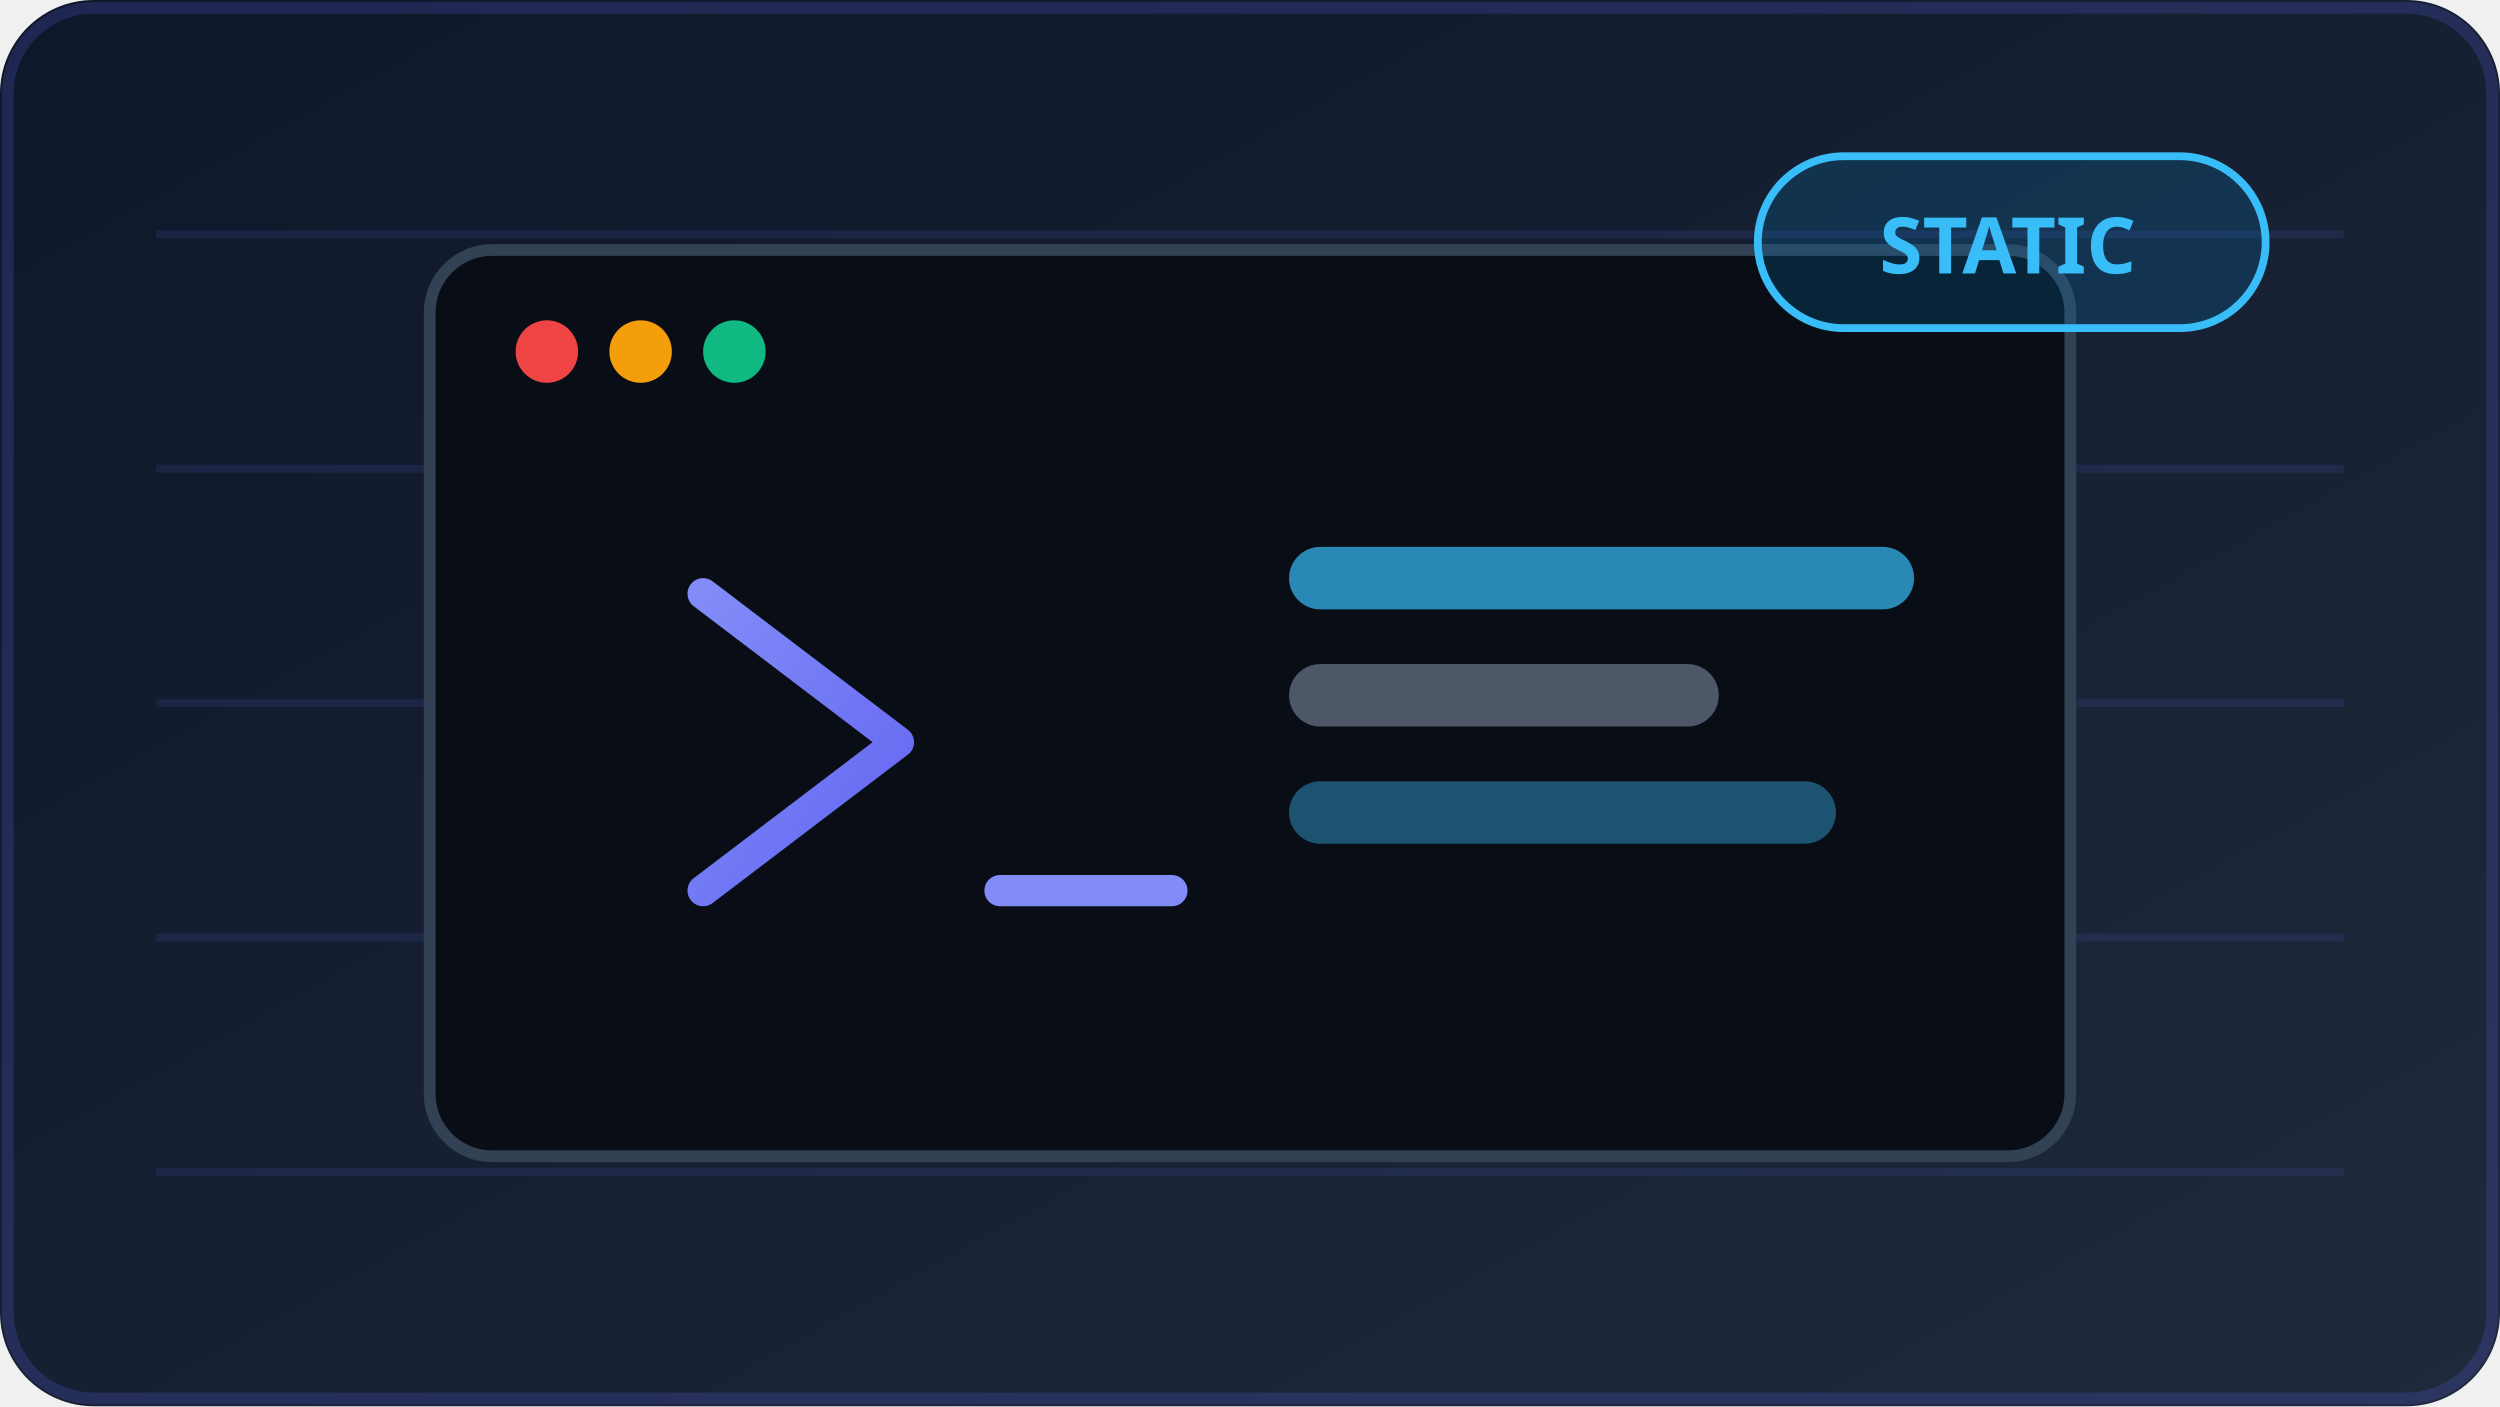
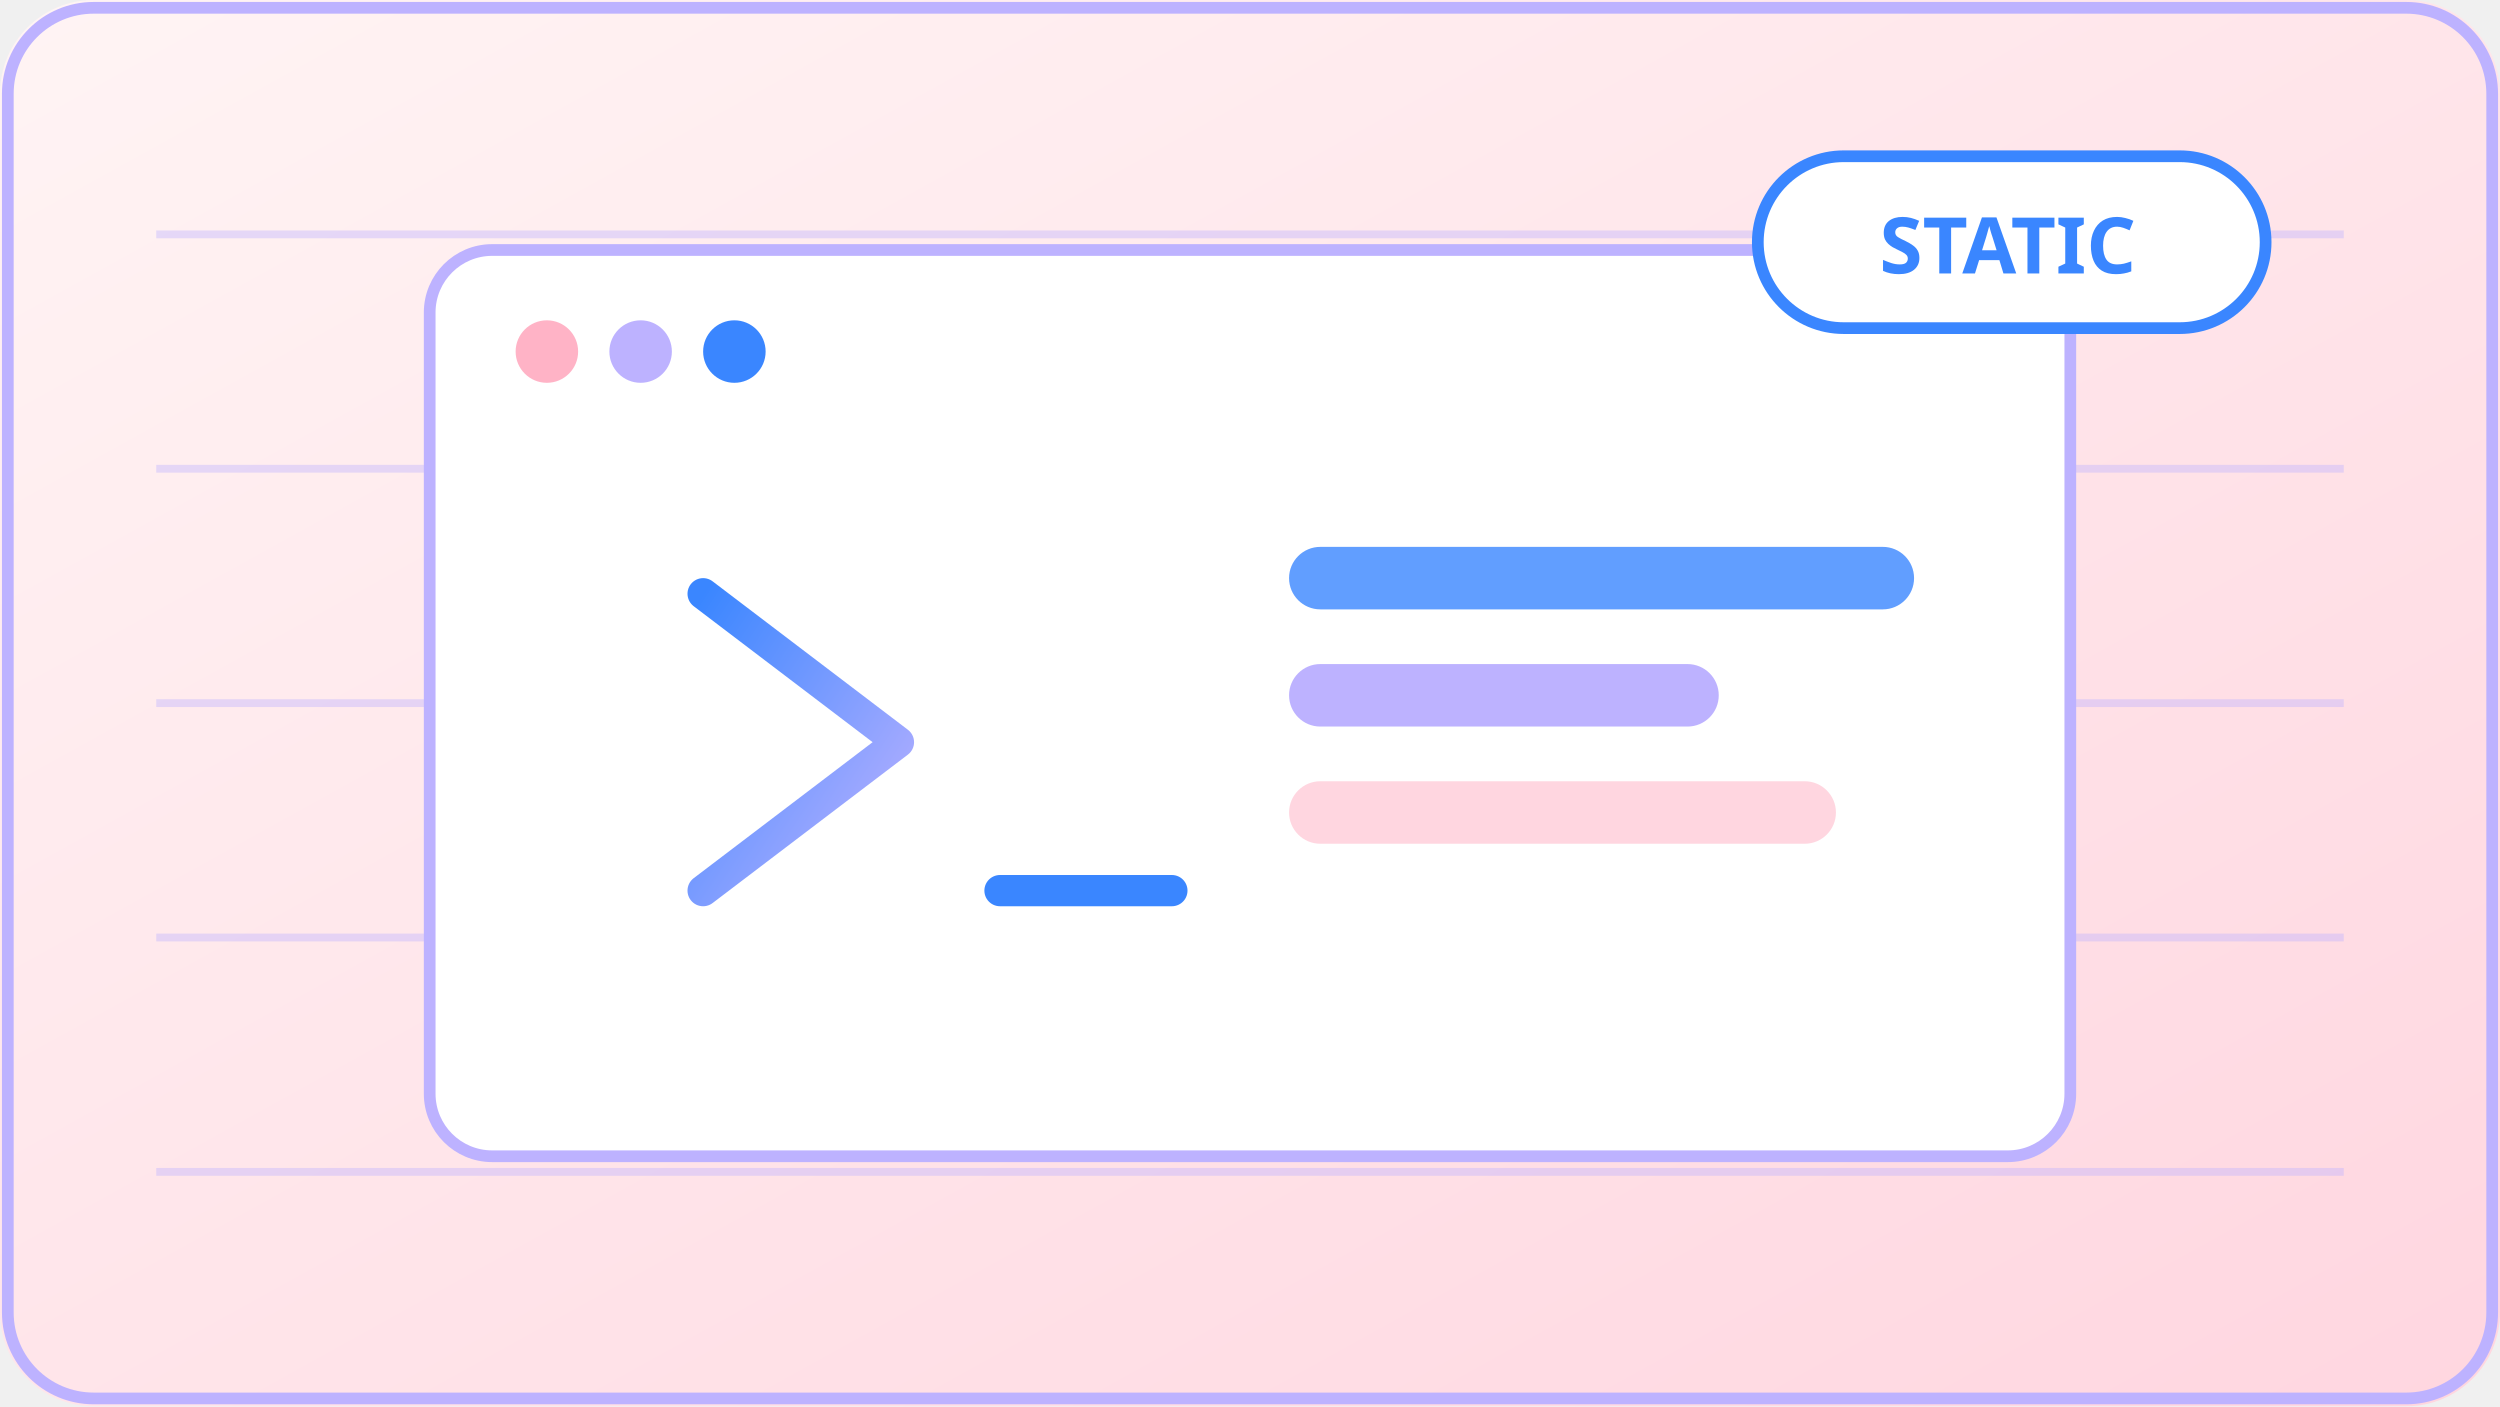
<svg xmlns="http://www.w3.org/2000/svg" viewBox="0 0 320 180" width="100%" height="100%" fill="none">
  <defs>
    <linearGradient id="bgGradBasic" x1="0%" y1="0%" x2="100%" y2="100%">
-       <stop offset="0%" stop-color="#0f172a" />
-       <stop offset="100%" stop-color="#1e293b" />
+       <stop offset="0%" stop-color="#FFF4F4" />
+       <stop offset="100%" stop-color="#FFD6E0" />
    </linearGradient>
-     <linearGradient id="cyanGrad" x1="0%" y1="0%" x2="100%" y2="100%">
-       <stop offset="0%" stop-color="#818cf8" />
-       <stop offset="100%" stop-color="#6366f1" />
+     <linearGradient id="blueGrad" x1="0%" y1="0%" x2="100%" y2="100%">
+       <stop offset="0%" stop-color="#3A86FF" />
+       <stop offset="100%" stop-color="#BDB2FF" />
    </linearGradient>
  </defs>
  <rect width="320" height="180" rx="12" fill="url(#bgGradBasic)" />
-   <rect width="318" height="178" x="1" y="1" rx="11" stroke="#6366f1" stroke-opacity="0.2" stroke-width="1.5" />
-   <g opacity="0.12" stroke="#6366f1" stroke-width="1">
+   <rect width="318" height="178" x="1" y="1" rx="11" stroke="#BDB2FF" stroke-width="1.5" />
+   <g opacity="0.4" stroke="#BDB2FF" stroke-width="1">
    <line x1="20" y1="30" x2="300" y2="30" />
    <line x1="20" y1="60" x2="300" y2="60" />
    <line x1="20" y1="90" x2="300" y2="90" />
    <line x1="20" y1="120" x2="300" y2="120" />
    <line x1="20" y1="150" x2="300" y2="150" />
  </g>
-   <rect x="55" y="32" width="210" height="116" rx="8" fill="#090d16" stroke="#334155" stroke-width="1.5" />
-   <circle cx="70" cy="45" r="4" fill="#ef4444" />
-   <circle cx="82" cy="45" r="4" fill="#f59e0b" />
-   <circle cx="94" cy="45" r="4" fill="#10b981" />
-   <path d="M90 76 L115 95 L90 114" stroke="url(#cyanGrad)" stroke-width="4" stroke-linecap="round" stroke-linejoin="round" />
-   <line x1="128" y1="114" x2="150" y2="114" stroke="#818cf8" stroke-width="4" stroke-linecap="round" />
-   <rect x="165" y="70" width="80" height="8" rx="4" fill="#38bdf8" fill-opacity="0.7" />
-   <rect x="165" y="85" width="55" height="8" rx="4" fill="#94a3b8" fill-opacity="0.5" />
-   <rect x="165" y="100" width="70" height="8" rx="4" fill="#38bdf8" fill-opacity="0.4" />
+   <rect x="55" y="32" width="210" height="116" rx="8" fill="#FFFFFF" stroke="#BDB2FF" stroke-width="1.5" />
+   <circle cx="70" cy="45" r="4" fill="#FFB3C6" />
+   <circle cx="82" cy="45" r="4" fill="#BDB2FF" />
+   <circle cx="94" cy="45" r="4" fill="#3A86FF" />
+   <path d="M90 76 L115 95 L90 114" stroke="url(#blueGrad)" stroke-width="4" stroke-linecap="round" stroke-linejoin="round" />
+   <line x1="128" y1="114" x2="150" y2="114" stroke="#3A86FF" stroke-width="4" stroke-linecap="round" />
+   <rect x="165" y="70" width="80" height="8" rx="4" fill="#3A86FF" fill-opacity="0.8" />
+   <rect x="165" y="85" width="55" height="8" rx="4" fill="#BDB2FF" />
+   <rect x="165" y="100" width="70" height="8" rx="4" fill="#FFD6E0" />
  <g transform="translate(225, 20)">
-     <rect width="65" height="22" rx="11" fill="#0284c7" fill-opacity="0.2" stroke="#38bdf8" stroke-width="1" />
-     <text x="32" y="15" fill="#38bdf8" font-family="system-ui, sans-serif" font-size="10" font-weight="700" text-anchor="middle">STATIC</text>
+     <rect width="65" height="22" rx="11" fill="#FFFFFF" stroke="#3A86FF" stroke-width="1.5" />
+     <text x="32" y="15" fill="#3A86FF" font-family="system-ui, sans-serif" font-size="10" font-weight="700" text-anchor="middle">STATIC</text>
  </g>
</svg>
